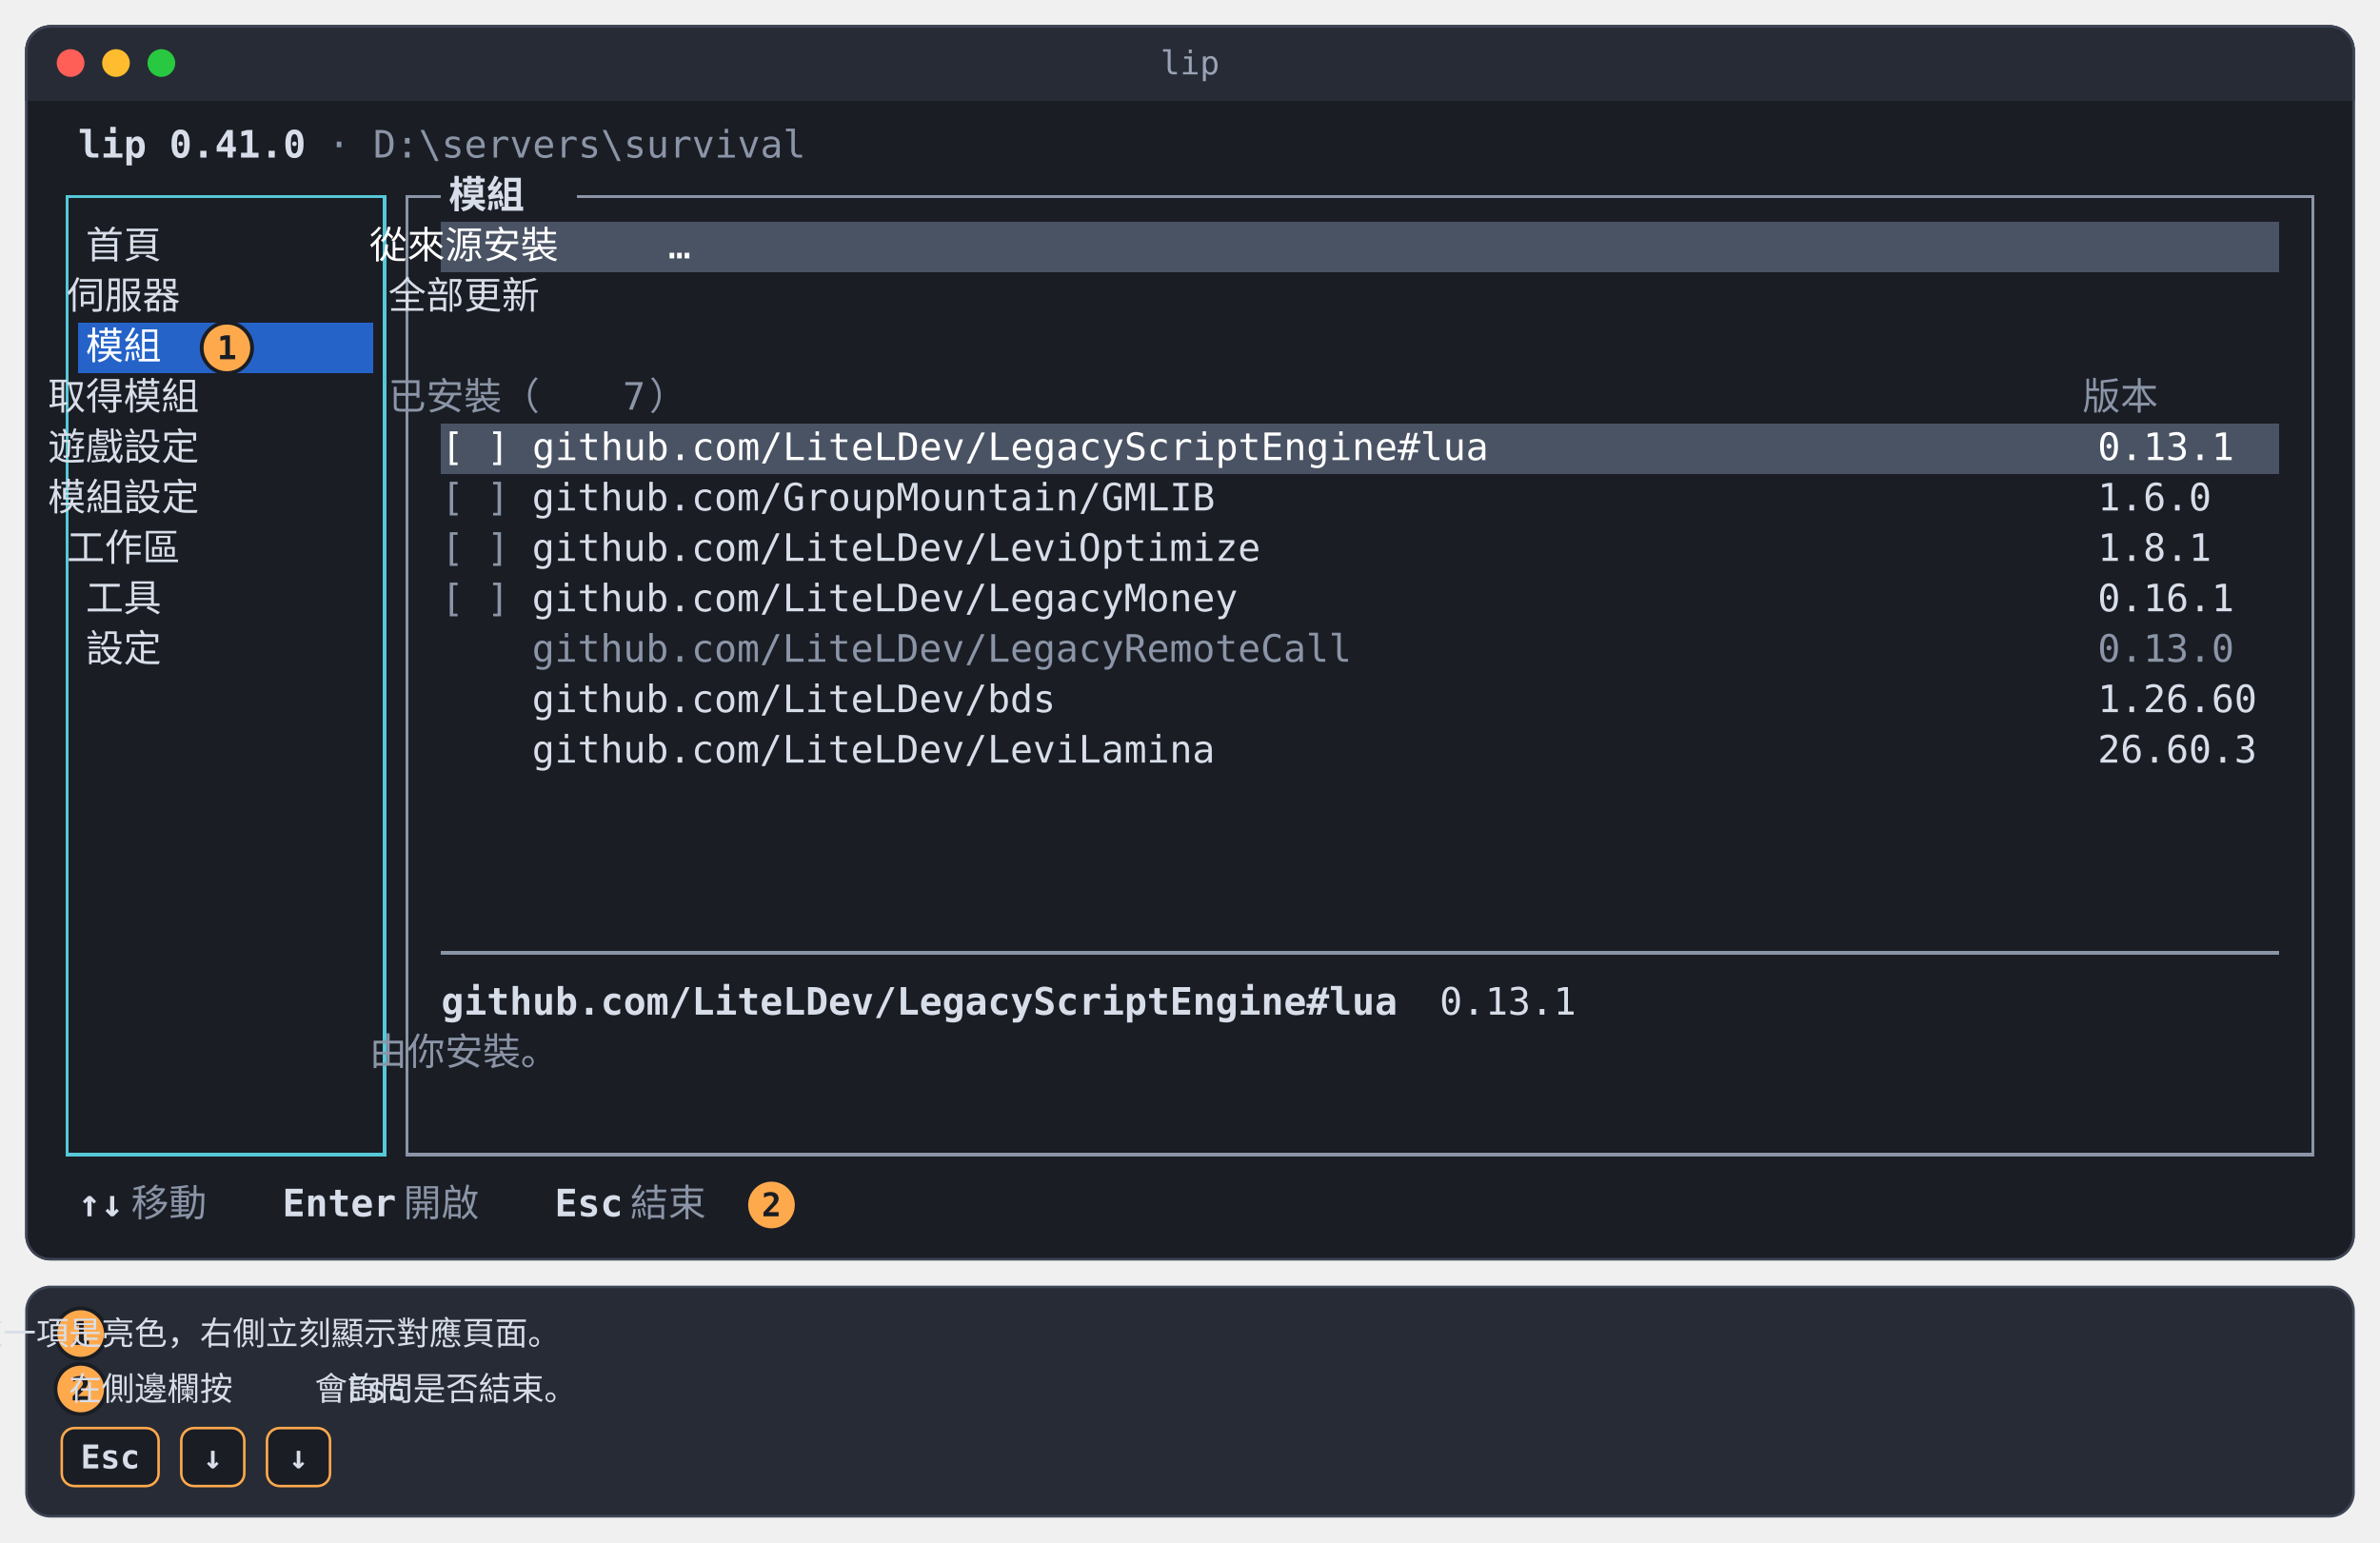
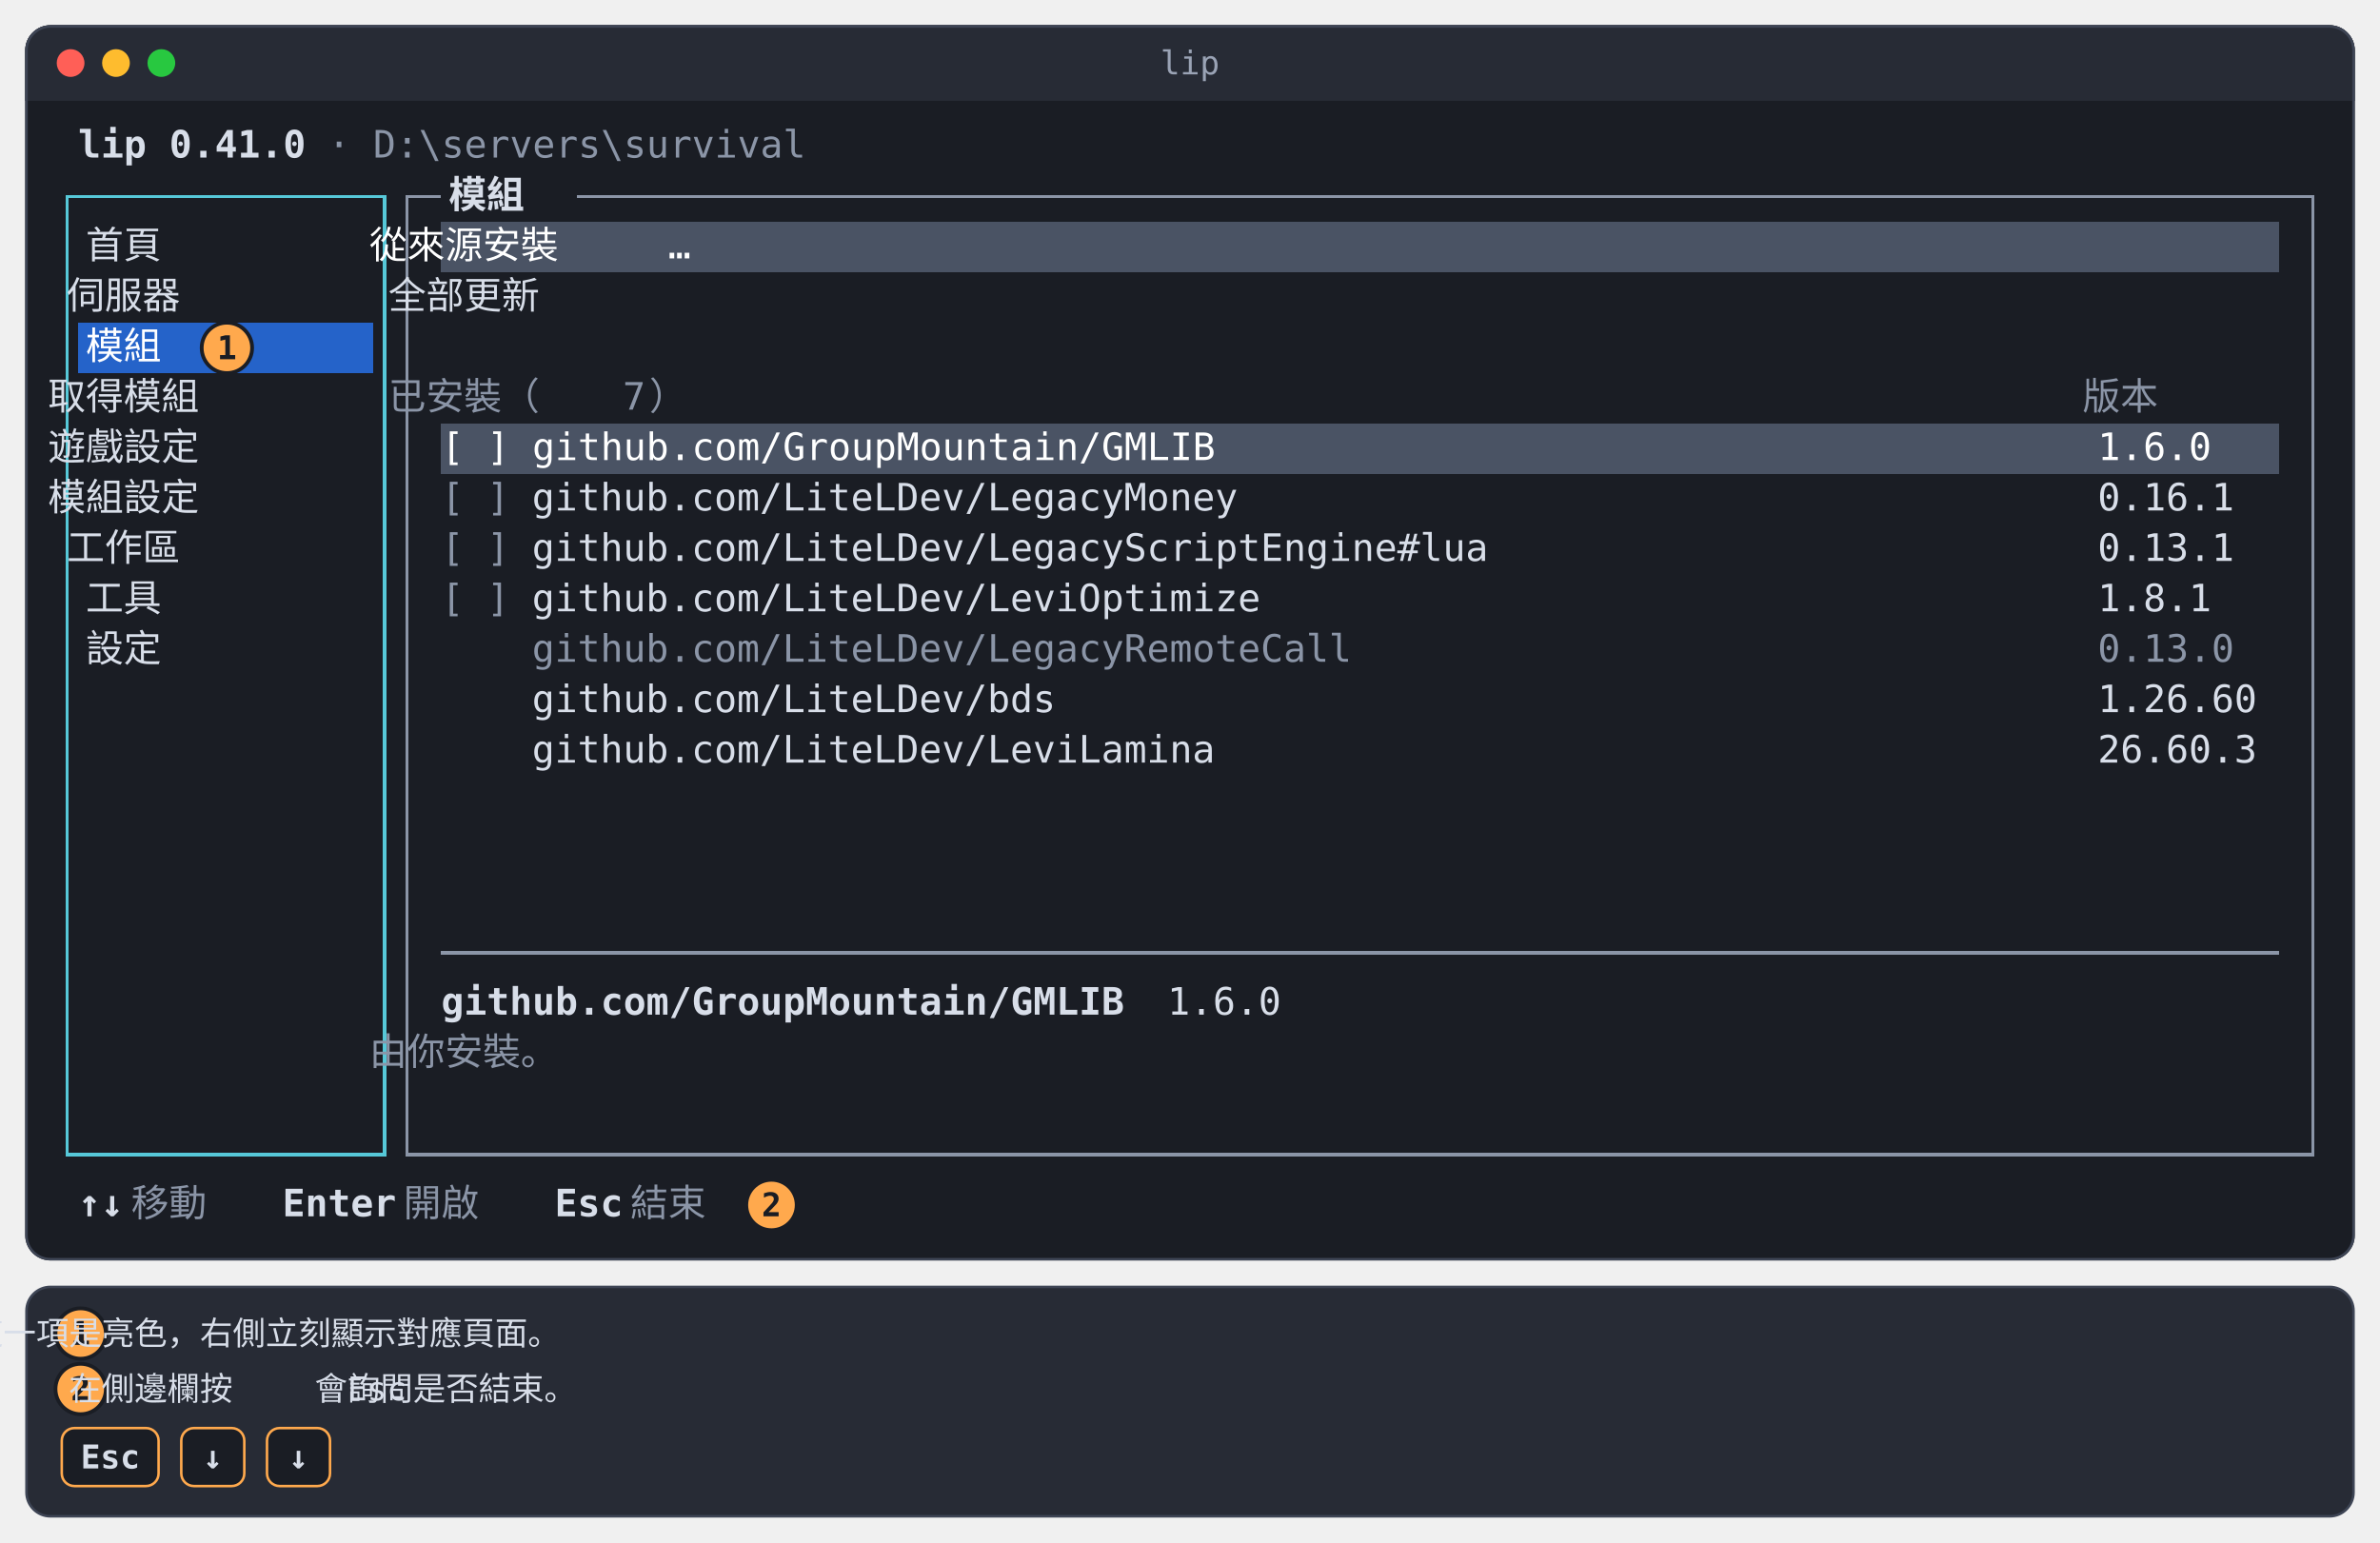
<svg xmlns="http://www.w3.org/2000/svg" width="944" height="612" viewBox="0 0 944 612" role="img" font-family="ui-monospace,'Cascadia Mono','Cascadia Code',Consolas,'SF Mono',Menlo,'DejaVu Sans Mono','Liberation Mono','Noto Sans Mono CJK SC','Sarasa Mono SC','Microsoft YaHei UI','PingFang SC','Noto Sans CJK SC',monospace" font-size="15">
  <rect x="10" y="10" width="924" height="490" rx="10" fill="#1a1d24" />
  <path d="M10 40V20a10 10 0 0 1 10 -10H924a10 10 0 0 1 10 10V40z" fill="#272b35" />
  <circle cx="28" cy="25" r="5.5" fill="#ff5f57" />
  <circle cx="46" cy="25" r="5.5" fill="#febc2e" />
  <circle cx="64" cy="25" r="5.5" fill="#28c840" />
  <text x="472" y="29.5" text-anchor="middle" font-size="13" fill="#9aa3b5">lip</text>
  <rect x="10.5" y="10.5" width="923" height="489" rx="9.5" fill="none" stroke="#3d4454" />
  <g shape-rendering="crispEdges">
    <rect x="175" y="88" width="729" height="20" fill="#4a5364" />
    <rect x="31" y="128" width="117" height="20" fill="#2563c9" />
    <rect x="175" y="168" width="729" height="20" fill="#4a5364" />
  </g>
  <g fill="none" stroke-width="1.25" shape-rendering="crispEdges">
    <path stroke="#56c8d8" d="M25.88 78H153.13M25.88 458H153.13M26.5 77.38V458.63M152.5 77.38V458.63" />
    <path stroke="#8b95a7" d="M160.88 78H175M229 78H918.13M175 378H904M160.88 458H918.13M161.5 77.38V458.63M917.5 77.38V458.63" />
  </g>
  <g fill="#d8dee9">
    <text x="31" y="62.5" textLength="90" lengthAdjust="spacingAndGlyphs" font-weight="700">lip 0.41.0</text>
    <text x="134.5" y="62.5" text-anchor="middle" fill="#8b95a7">·</text>
    <text x="148" y="62.5" textLength="171" lengthAdjust="spacingAndGlyphs" fill="#8b95a7">D:\servers\survival</text>
    <text x="193 211" y="82.5" text-anchor="middle" font-weight="700">模組</text>
    <text x="49 67" y="102.5" text-anchor="middle">首頁</text>
    <text x="184 202 220 238 256" y="102.5" text-anchor="middle" fill="#ffffff">從來源安裝</text>
    <text x="269.5" y="102.5" text-anchor="middle" fill="#ffffff">…</text>
    <text x="49 67 85" y="122.5" text-anchor="middle">伺服器</text>
    <text x="184 202 220 238" y="122.5" text-anchor="middle">全部更新</text>
    <text x="49 67" y="142.5" text-anchor="middle" fill="#ffffff">模組</text>
    <text x="49 67 85 103" y="162.5" text-anchor="middle">取得模組</text>
    <text x="184 202 220 238" y="162.5" text-anchor="middle" fill="#8b95a7">已安裝（</text>
    <text x="247" y="162.5" textLength="9" lengthAdjust="spacingAndGlyphs" fill="#8b95a7">7</text>
    <text x="265" y="162.5" text-anchor="middle" fill="#8b95a7">）</text>
    <text x="841 859" y="162.5" text-anchor="middle" fill="#8b95a7">版本</text>
    <text x="49 67 85 103" y="182.5" text-anchor="middle">遊戲設定</text>
-     <text x="175" y="182.5" textLength="414" lengthAdjust="spacingAndGlyphs" fill="#ffffff">[ ] github.com/LiteLDev/LegacyScriptEngine#lua</text>
-     <text x="832" y="182.5" textLength="54" lengthAdjust="spacingAndGlyphs" fill="#ffffff">0.13.1</text>
+     <text x="175" y="182.5" textLength="306" lengthAdjust="spacingAndGlyphs" fill="#ffffff">[ ] github.com/GroupMountain/GMLIB</text>
+     <text x="832" y="182.5" textLength="45" lengthAdjust="spacingAndGlyphs" fill="#ffffff">1.6.0</text>
    <text x="49 67 85 103" y="202.5" text-anchor="middle">模組設定</text>
    <text x="175" y="202.5" textLength="27" lengthAdjust="spacingAndGlyphs" fill="#8b95a7">[ ]</text>
-     <text x="211" y="202.5" textLength="270" lengthAdjust="spacingAndGlyphs">github.com/GroupMountain/GMLIB</text>
-     <text x="832" y="202.5" textLength="45" lengthAdjust="spacingAndGlyphs">1.6.0</text>
+     <text x="211" y="202.5" textLength="279" lengthAdjust="spacingAndGlyphs">github.com/LiteLDev/LegacyMoney</text>
+     <text x="832" y="202.5" textLength="54" lengthAdjust="spacingAndGlyphs">0.16.1</text>
    <text x="49 67 85" y="222.5" text-anchor="middle">工作區</text>
    <text x="175" y="222.5" textLength="27" lengthAdjust="spacingAndGlyphs" fill="#8b95a7">[ ]</text>
-     <text x="211" y="222.5" textLength="288" lengthAdjust="spacingAndGlyphs">github.com/LiteLDev/LeviOptimize</text>
-     <text x="832" y="222.5" textLength="45" lengthAdjust="spacingAndGlyphs">1.8.1</text>
+     <text x="211" y="222.5" textLength="378" lengthAdjust="spacingAndGlyphs">github.com/LiteLDev/LegacyScriptEngine#lua</text>
+     <text x="832" y="222.5" textLength="54" lengthAdjust="spacingAndGlyphs">0.13.1</text>
    <text x="49 67" y="242.5" text-anchor="middle">工具</text>
    <text x="175" y="242.5" textLength="27" lengthAdjust="spacingAndGlyphs" fill="#8b95a7">[ ]</text>
-     <text x="211" y="242.5" textLength="279" lengthAdjust="spacingAndGlyphs">github.com/LiteLDev/LegacyMoney</text>
-     <text x="832" y="242.5" textLength="54" lengthAdjust="spacingAndGlyphs">0.16.1</text>
+     <text x="211" y="242.5" textLength="288" lengthAdjust="spacingAndGlyphs">github.com/LiteLDev/LeviOptimize</text>
+     <text x="832" y="242.5" textLength="45" lengthAdjust="spacingAndGlyphs">1.8.1</text>
    <text x="49 67" y="262.5" text-anchor="middle">設定</text>
    <text x="211" y="262.5" textLength="324" lengthAdjust="spacingAndGlyphs" fill="#8b95a7">github.com/LiteLDev/LegacyRemoteCall</text>
    <text x="832" y="262.5" textLength="54" lengthAdjust="spacingAndGlyphs" fill="#8b95a7">0.13.0</text>
    <text x="211" y="282.5" textLength="207" lengthAdjust="spacingAndGlyphs">github.com/LiteLDev/bds</text>
    <text x="832" y="282.5" textLength="63" lengthAdjust="spacingAndGlyphs">1.26.60</text>
    <text x="211" y="302.5" textLength="270" lengthAdjust="spacingAndGlyphs">github.com/LiteLDev/LeviLamina</text>
    <text x="832" y="302.5" textLength="63" lengthAdjust="spacingAndGlyphs">26.60.3</text>
-     <text x="175" y="402.5" textLength="378" lengthAdjust="spacingAndGlyphs" font-weight="700">github.com/LiteLDev/LegacyScriptEngine#lua</text>
-     <text x="571" y="402.5" textLength="54" lengthAdjust="spacingAndGlyphs">0.13.1</text>
+     <text x="175" y="402.5" textLength="270" lengthAdjust="spacingAndGlyphs" font-weight="700">github.com/GroupMountain/GMLIB</text>
+     <text x="463" y="402.5" textLength="45" lengthAdjust="spacingAndGlyphs">1.6.0</text>
    <text x="184 202 220 238 256" y="422.5" text-anchor="middle" fill="#8b95a7">由你安裝。</text>
    <text x="35.5" y="482.5" text-anchor="middle" font-weight="700">↑</text>
    <text x="44.5" y="482.5" text-anchor="middle" font-weight="700">↓</text>
    <text x="67 85" y="482.5" text-anchor="middle" fill="#8b95a7">移動</text>
    <text x="112" y="482.5" textLength="45" lengthAdjust="spacingAndGlyphs" font-weight="700">Enter</text>
    <text x="175 193" y="482.5" text-anchor="middle" fill="#8b95a7">開啟</text>
    <text x="220" y="482.5" textLength="27" lengthAdjust="spacingAndGlyphs" font-weight="700">Esc</text>
    <text x="265 283" y="482.5" text-anchor="middle" fill="#8b95a7">結束</text>
  </g>
  <circle cx="90" cy="138" r="10" fill="#ffa94d" stroke="#1a1d24" stroke-width="1.5" />
  <text x="90" y="142.5" text-anchor="middle" font-size="13" font-weight="700" fill="#1a1d24">1</text>
  <circle cx="306" cy="478" r="10" fill="#ffa94d" stroke="#1a1d24" stroke-width="1.5" />
  <text x="306" y="482.5" text-anchor="middle" font-size="13" font-weight="700" fill="#1a1d24">2</text>
  <rect x="10.5" y="510.5" width="923" height="91" rx="9.5" fill="#272b35" stroke="#3d4454" />
  <circle cx="32" cy="529" r="10" fill="#ffa94d" stroke="#1a1d24" stroke-width="1.5" />
  <text x="32" y="533.5" text-anchor="middle" font-size="13" font-weight="700" fill="#1a1d24">1</text>
  <text x="59.8 75.4 91 106.6 122.2 137.8 153.4 169 184.6 200.2 215.8 231.4 247 262.6 278.2 293.8 309.4 325 340.6 356.2 371.8 387.4 403 418.6 434.2" y="533.5" text-anchor="middle" font-size="13" fill="#d8dee9">焦點在側邊欄：這一項是亮色，右側立刻顯示對應頁面。</text>
  <circle cx="32" cy="551" r="10" fill="#ffa94d" stroke="#1a1d24" stroke-width="1.5" />
  <text x="32" y="555.5" text-anchor="middle" font-size="13" font-weight="700" fill="#1a1d24">2</text>
  <text x="59.8 75.4 91 106.6 122.2" y="555.5" text-anchor="middle" font-size="13" fill="#d8dee9">在側邊欄按</text>
  <text x="137.8" y="555.5" textLength="23.4" lengthAdjust="spacingAndGlyphs" font-size="13" fill="#d8dee9">Esc</text>
  <text x="176.8 192.4 208 223.6 239.2 254.8 270.4 286" y="555.5" text-anchor="middle" font-size="13" fill="#d8dee9">會詢問是否結束。</text>
  <rect x="24.5" y="566.5" width="38.4" height="23" rx="5" fill="#1a1d24" stroke="#ffa94d" />
  <text x="32" y="582.5" textLength="23.4" lengthAdjust="spacingAndGlyphs" font-size="13" font-weight="700" fill="#d8dee9">Esc</text>
  <rect x="71.9" y="566.5" width="25" height="23" rx="5" fill="#1a1d24" stroke="#ffa94d" />
  <text x="84.4" y="582.5" text-anchor="middle" font-size="13" font-weight="700" fill="#d8dee9">↓</text>
  <rect x="105.9" y="566.5" width="25" height="23" rx="5" fill="#1a1d24" stroke="#ffa94d" />
  <text x="118.4" y="582.5" text-anchor="middle" font-size="13" font-weight="700" fill="#d8dee9">↓</text>
</svg>
